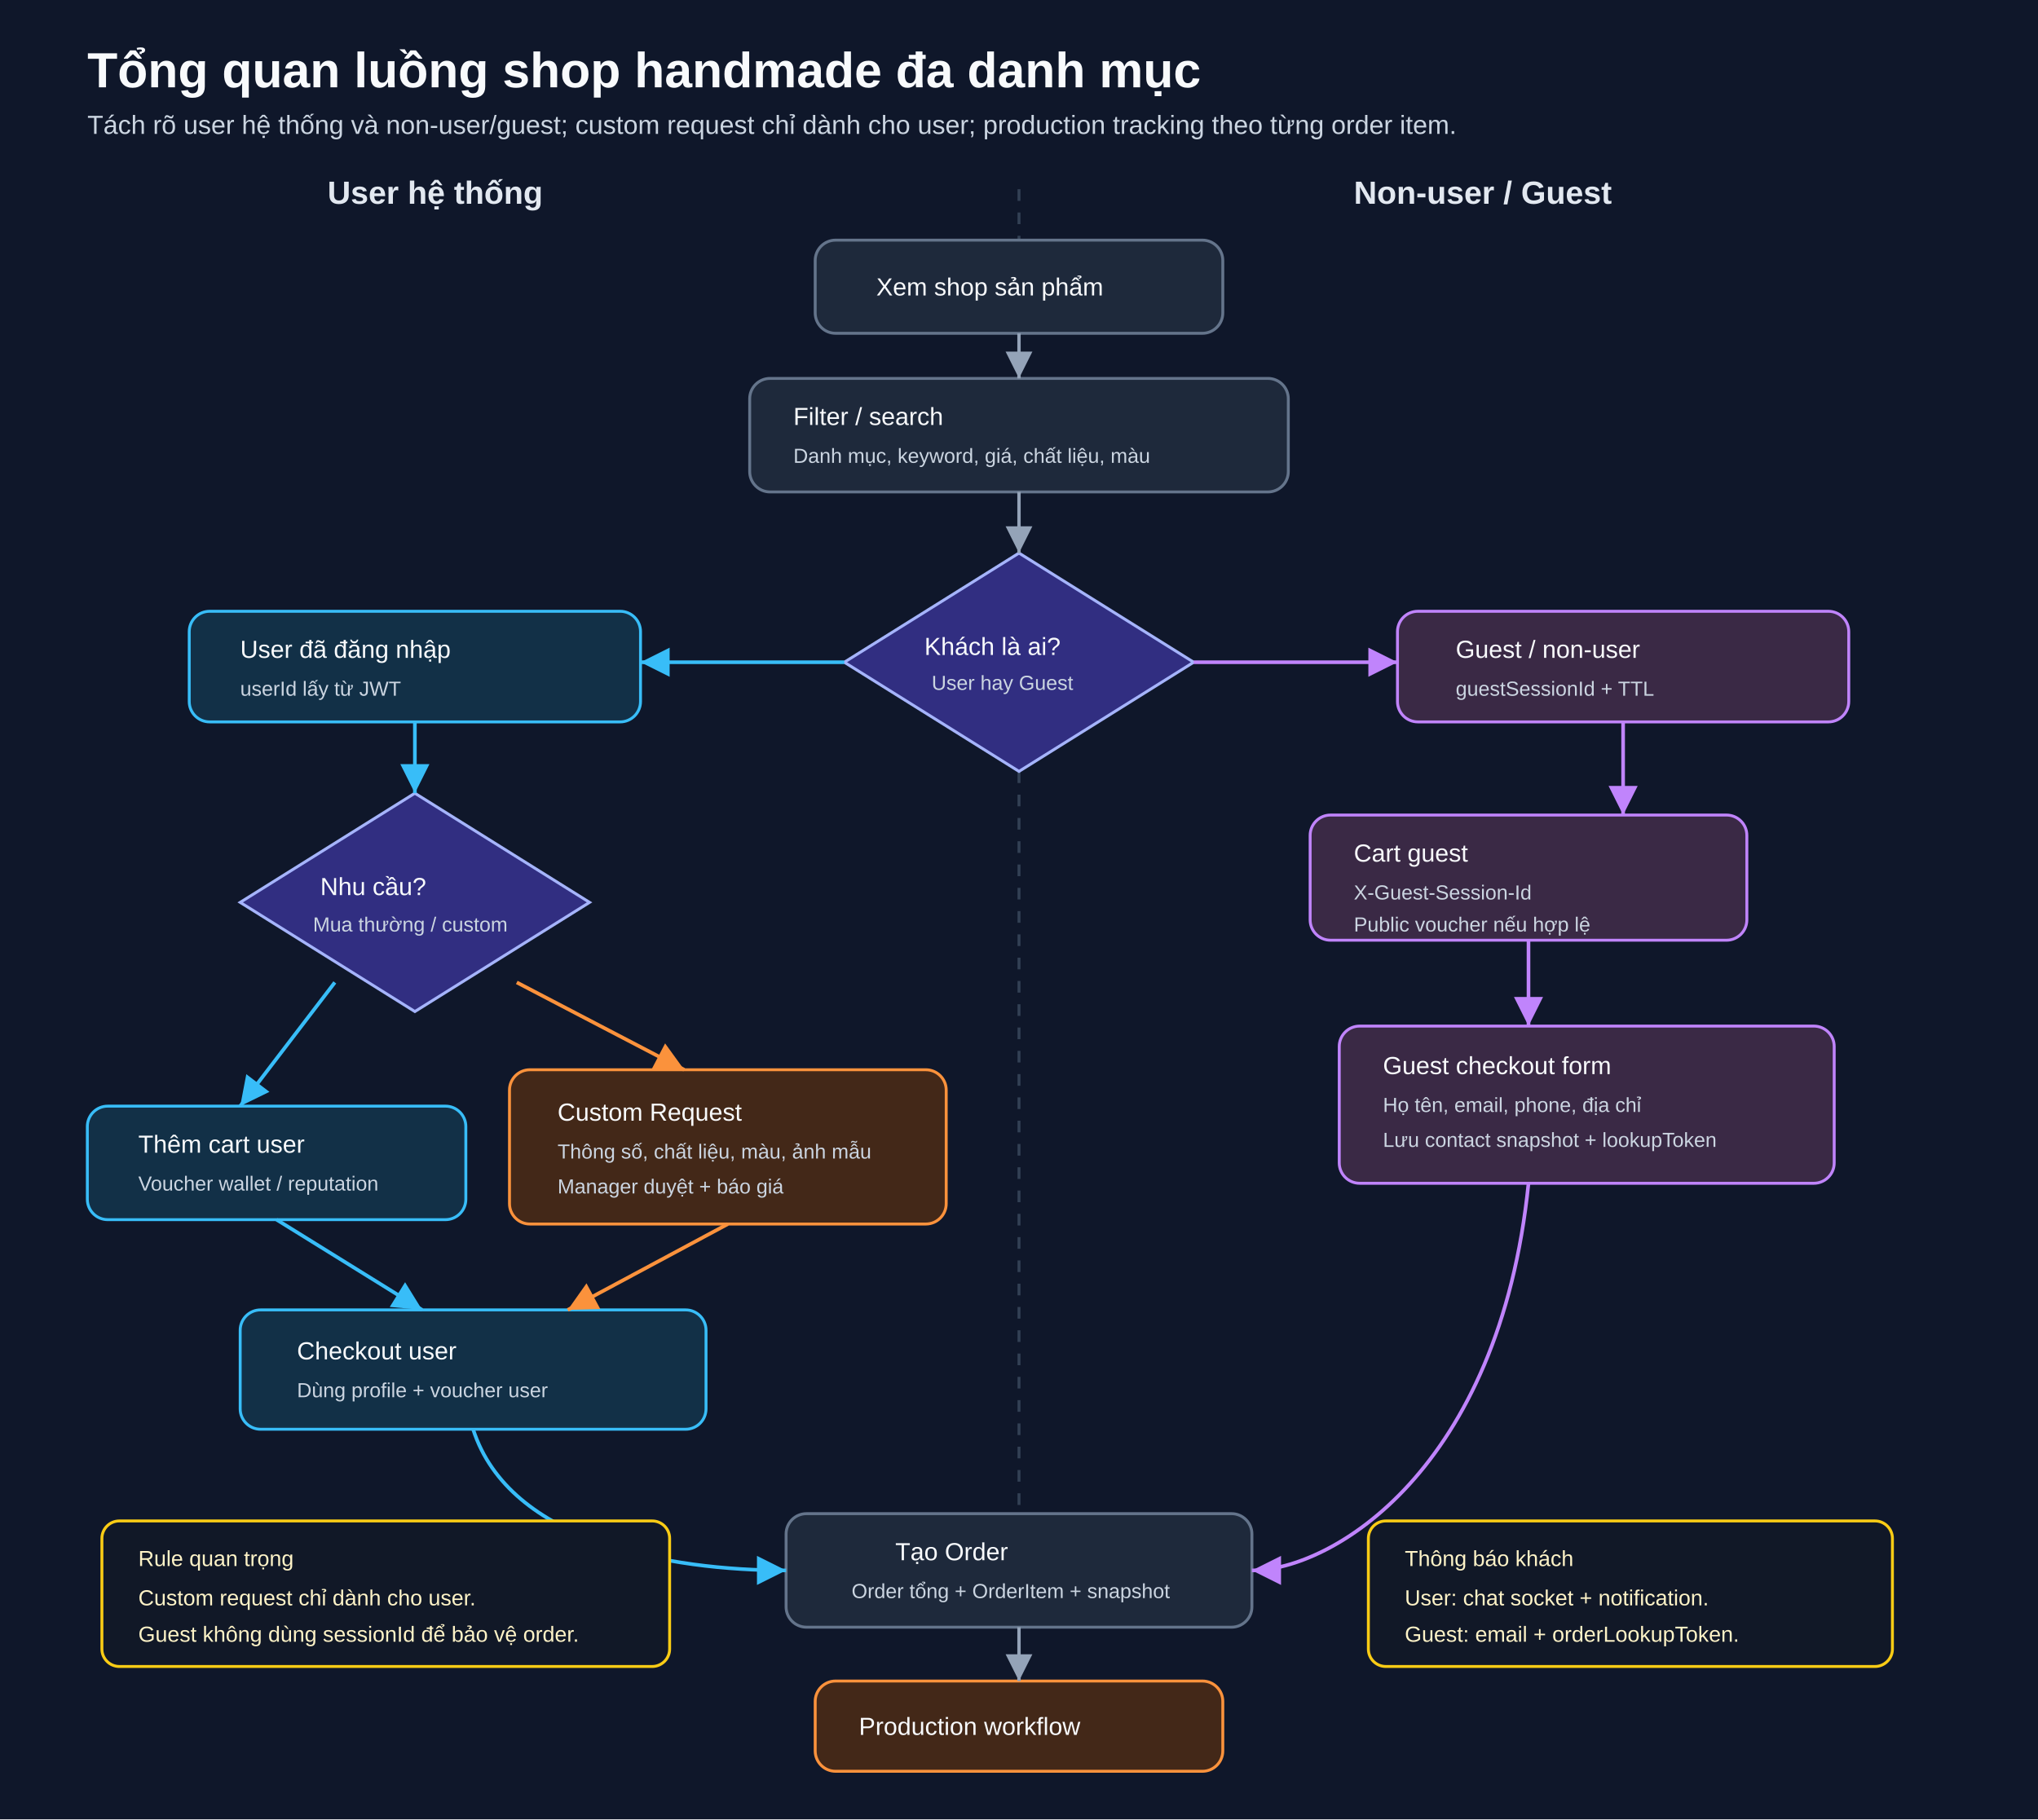
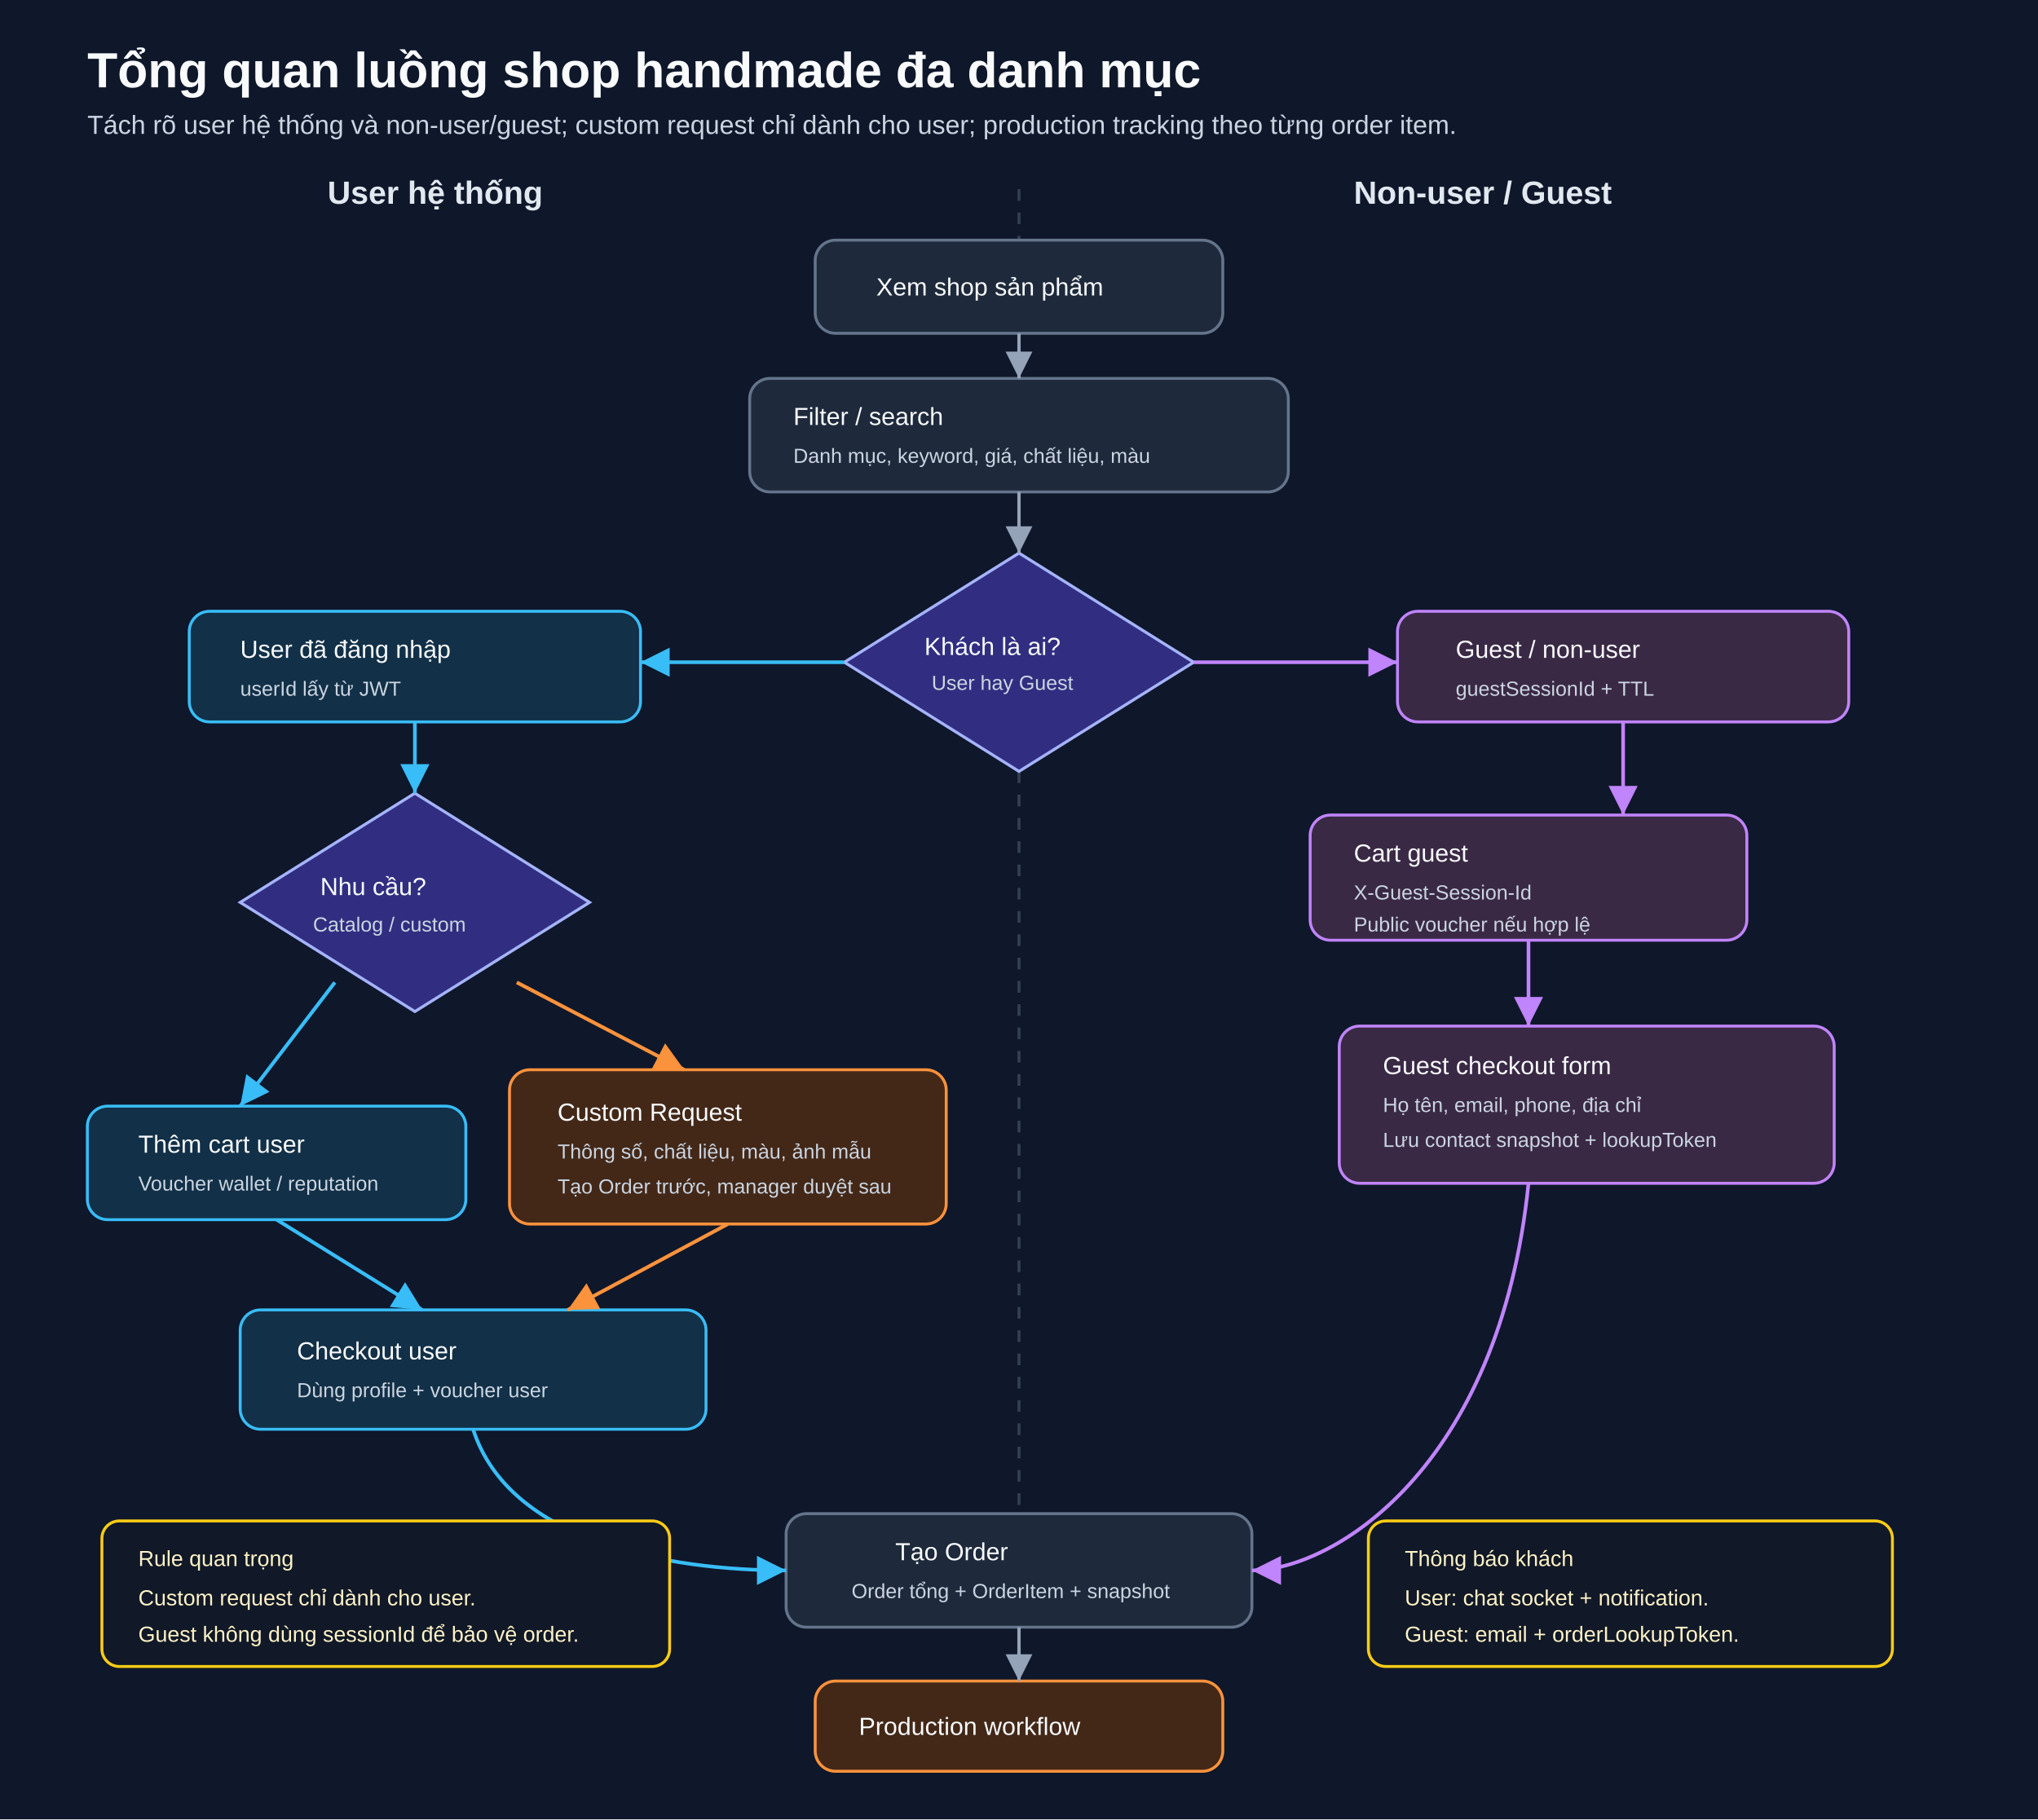
<svg xmlns="http://www.w3.org/2000/svg" width="1400" height="1250" viewBox="0 0 1400 1250">
  <defs>
    <style>
      .bg { fill: #0f172a; }
      .title { fill: #f8fafc; font-family: Arial, sans-serif; font-size: 34px; font-weight: 700; }
      .subtitle { fill: #cbd5e1; font-family: Arial, sans-serif; font-size: 18px; }
      .lane-title { fill: #e2e8f0; font-family: Arial, sans-serif; font-size: 22px; font-weight: 700; }
      .box { fill: #1e293b; stroke: #64748b; stroke-width: 2; rx: 14; }
      .box-user { fill: #123047; stroke: #38bdf8; stroke-width: 2; rx: 14; }
      .box-guest { fill: #3a2945; stroke: #c084fc; stroke-width: 2; rx: 14; }
      .box-manager { fill: #432818; stroke: #fb923c; stroke-width: 2; rx: 14; }
      .box-staff { fill: #193b2d; stroke: #34d399; stroke-width: 2; rx: 14; }
      .decision { fill: #312e81; stroke: #a5b4fc; stroke-width: 2; }
      .text { fill: #f8fafc; font-family: Arial, sans-serif; font-size: 17px; }
      .small { fill: #cbd5e1; font-family: Arial, sans-serif; font-size: 14px; }
      .arrow { stroke: #94a3b8; stroke-width: 2.3; fill: none; marker-end: url(#arrow); }
      .arrow-user { stroke: #38bdf8; stroke-width: 2.5; fill: none; marker-end: url(#arrowUser); }
      .arrow-guest { stroke: #c084fc; stroke-width: 2.5; fill: none; marker-end: url(#arrowGuest); }
      .arrow-warn { stroke: #fb923c; stroke-width: 2.5; fill: none; marker-end: url(#arrowWarn); }
      .note { fill: #111827; stroke: #facc15; stroke-width: 2; rx: 12; }
      .note-text { fill: #fef3c7; font-family: Arial, sans-serif; font-size: 15px; }
      .section-line { stroke: #334155; stroke-width: 2; stroke-dasharray: 8 8; }
    </style>
    <marker id="arrow" markerWidth="12" markerHeight="12" refX="10" refY="6" orient="auto" markerUnits="strokeWidth">
      <path d="M2,2 L10,6 L2,10 Z" fill="#94a3b8" />
    </marker>
    <marker id="arrowUser" markerWidth="12" markerHeight="12" refX="10" refY="6" orient="auto" markerUnits="strokeWidth">
      <path d="M2,2 L10,6 L2,10 Z" fill="#38bdf8" />
    </marker>
    <marker id="arrowGuest" markerWidth="12" markerHeight="12" refX="10" refY="6" orient="auto" markerUnits="strokeWidth">
      <path d="M2,2 L10,6 L2,10 Z" fill="#c084fc" />
    </marker>
    <marker id="arrowWarn" markerWidth="12" markerHeight="12" refX="10" refY="6" orient="auto" markerUnits="strokeWidth">
      <path d="M2,2 L10,6 L2,10 Z" fill="#fb923c" />
    </marker>
  </defs>
  <rect class="bg" x="0" y="0" width="1400" height="1250" />
  <text class="title" x="60" y="60">Tổng quan luồng shop handmade đa danh mục</text>
  <text class="subtitle" x="60" y="92">Tách rõ user hệ thống và non-user/guest; custom request chỉ dành cho user; production tracking theo từng order item.</text>
  <line class="section-line" x1="700" y1="130" x2="700" y2="1130" />
  <text class="lane-title" x="225" y="140">User hệ thống</text>
  <text class="lane-title" x="930" y="140">Non-user / Guest</text>
  <rect class="box" x="560" y="165" width="280" height="64" />
  <text class="text" x="602" y="203">Xem shop sản phẩm</text>
  <rect class="box" x="515" y="260" width="370" height="78" />
  <text class="text" x="545" y="292">Filter / search</text>
  <text class="small" x="545" y="318">Danh mục, keyword, giá, chất liệu, màu</text>
  <path class="arrow" d="M700 229 L700 260" />
  <polygon class="decision" points="700,380 820,455 700,530 580,455" />
  <text class="text" x="635" y="450">Khách là ai?</text>
  <text class="small" x="640" y="474">User hay Guest</text>
  <path class="arrow" d="M700 338 L700 380" />
  <rect class="box-user" x="130" y="420" width="310" height="76" />
  <text class="text" x="165" y="452">User đã đăng nhập</text>
  <text class="small" x="165" y="478">userId lấy từ JWT</text>
  <path class="arrow-user" d="M580 455 L440 455" />
  <rect class="box-guest" x="960" y="420" width="310" height="76" />
  <text class="text" x="1000" y="452">Guest / non-user</text>
  <text class="small" x="1000" y="478">guestSessionId + TTL</text>
  <path class="arrow-guest" d="M820 455 L960 455" />
  <polygon class="decision" points="285,545 405,620 285,695 165,620" />
  <text class="text" x="220" y="615">Nhu cầu?</text>
-   <text class="small" x="215" y="640">Mua thường / custom</text>
+   <text class="small" x="215" y="640">Catalog / custom</text>
  <path class="arrow-user" d="M285 496 L285 545" />
  <rect class="box-user" x="60" y="760" width="260" height="78" />
  <text class="text" x="95" y="792">Thêm cart user</text>
  <text class="small" x="95" y="818">Voucher wallet / reputation</text>
  <path class="arrow-user" d="M230 675 L165 760" />
  <rect class="box-manager" x="350" y="735" width="300" height="106" />
  <text class="text" x="383" y="770">Custom Request</text>
  <text class="small" x="383" y="796">Thông số, chất liệu, màu, ảnh mẫu</text>
-   <text class="small" x="383" y="820">Manager duyệt + báo giá</text>
+   <text class="small" x="383" y="820">Tạo Order trước, manager duyệt sau</text>
  <path class="arrow-warn" d="M355 675 L470 735" />
  <rect class="box-guest" x="900" y="560" width="300" height="86" />
  <text class="text" x="930" y="592">Cart guest</text>
  <text class="small" x="930" y="618">X-Guest-Session-Id</text>
  <text class="small" x="930" y="640">Public voucher nếu hợp lệ</text>
  <path class="arrow-guest" d="M1115 496 L1115 560" />
  <rect class="box-guest" x="920" y="705" width="340" height="108" />
  <text class="text" x="950" y="738">Guest checkout form</text>
  <text class="small" x="950" y="764">Họ tên, email, phone, địa chỉ</text>
  <text class="small" x="950" y="788">Lưu contact snapshot + lookupToken</text>
  <path class="arrow-guest" d="M1050 646 L1050 705" />
  <rect class="box-user" x="165" y="900" width="320" height="82" />
  <text class="text" x="204" y="934">Checkout user</text>
  <text class="small" x="204" y="960">Dùng profile + voucher user</text>
  <path class="arrow-user" d="M190 838 L290 900" />
  <path class="arrow-warn" d="M500 841 L390 900" />
  <rect class="box" x="540" y="1040" width="320" height="78" />
  <text class="text" x="615" y="1072">Tạo Order</text>
  <text class="small" x="585" y="1098">Order tổng + OrderItem + snapshot</text>
  <path class="arrow-user" d="M325 982 C350 1060 460 1079 540 1079" />
  <path class="arrow-guest" d="M1050 813 C1030 1010 915 1079 860 1079" />
  <rect class="box-manager" x="560" y="1155" width="280" height="62" />
  <text class="text" x="590" y="1192">Production workflow</text>
  <path class="arrow" d="M700 1118 L700 1155" />
  <rect class="note" x="70" y="1045" width="390" height="100" />
  <text class="note-text" x="95" y="1076">Rule quan trọng</text>
  <text class="note-text" x="95" y="1103">Custom request chỉ dành cho user.</text>
  <text class="note-text" x="95" y="1128">Guest không dùng sessionId để bảo vệ order.</text>
  <rect class="note" x="940" y="1045" width="360" height="100" />
  <text class="note-text" x="965" y="1076">Thông báo khách</text>
  <text class="note-text" x="965" y="1103">User: chat socket + notification.</text>
  <text class="note-text" x="965" y="1128">Guest: email + orderLookupToken.</text>
</svg>
